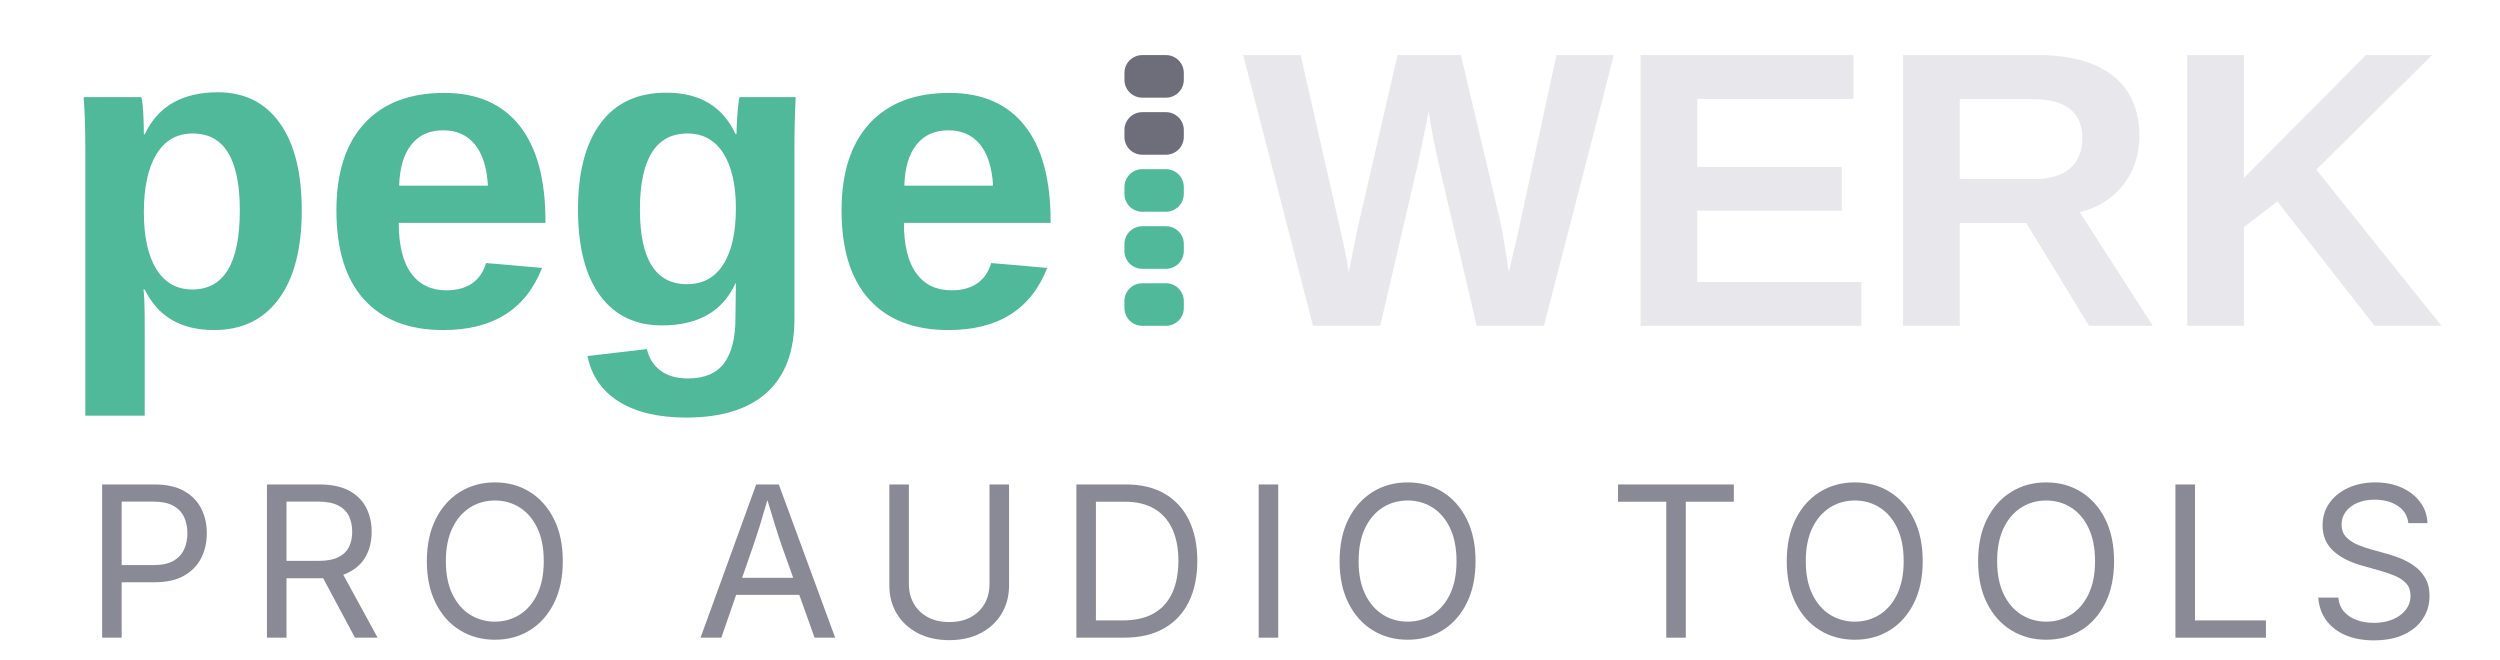
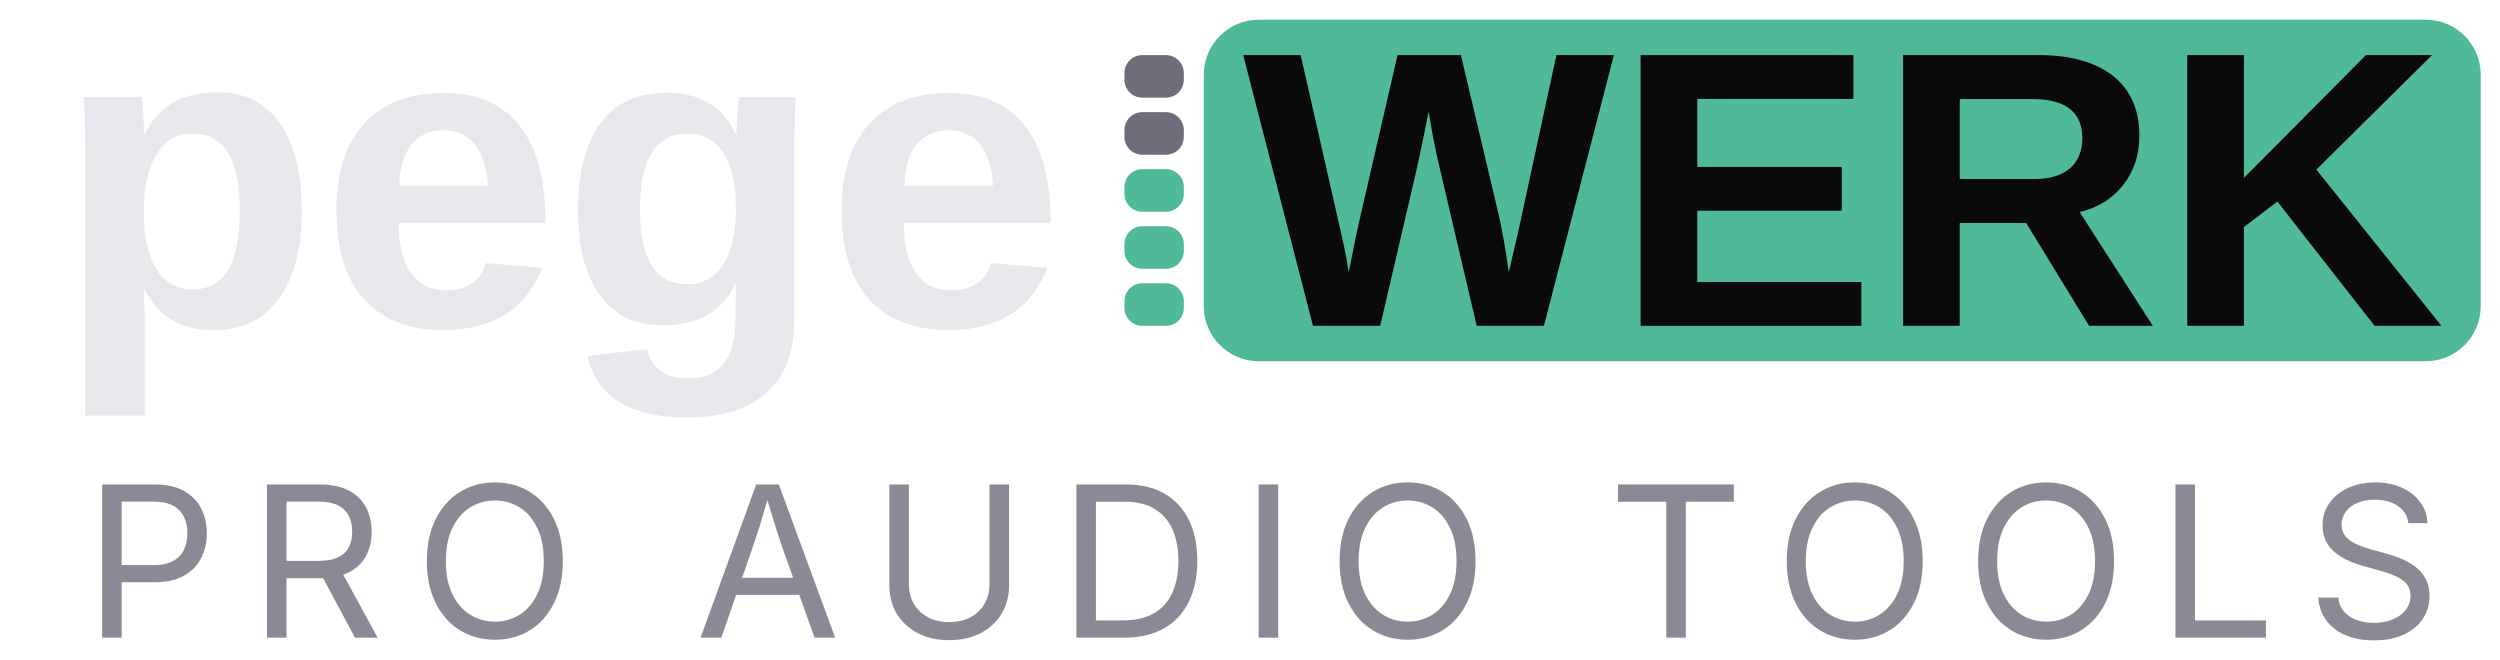
<svg xmlns="http://www.w3.org/2000/svg" viewBox="0 0 635.3 167.6" role="img" aria-label="pegelWERK, Pro Audio Tools">
+   <rect x="305.9" y="5.0" width="324.5" height="86.8" rx="14" fill="#4fb99a" />
  <g transform="translate(14.000,82.799) scale(0.053711,-0.053711)">
-     <path transform="translate(0.0,0)" d="M1167 546Q1167 275 1058.5 127.5Q950 -20 752 -20Q517 -20 424 172H418Q424 142 424 -10V-425H143V833Q143 910 141.0 972.0Q139 1034 135 1082H408Q412 1070 414.5 1041.5Q417 1013 418.5 977.0Q420 941 420 906H424Q471 1006 558.0 1055.5Q645 1105 770 1105Q959 1105 1063.0 959.5Q1167 814 1167 546ZM874 546Q874 728 818.5 819.0Q763 910 651 910Q539 910 479.5 812.0Q420 714 420 538Q420 363 479.5 267.5Q539 172 649 172Q762 172 818.0 265.5Q874 359 874 546Z" fill="#4fb99a" />
-     <path transform="translate(1251.0,0)" d="M375 487Q375 329 433.5 248.5Q492 168 600 168Q674 168 721.5 200.5Q769 233 788 297L1053 274Q938 -20 586 -20Q342 -20 211.0 124.5Q80 269 80 546Q80 814 213.0 958.0Q346 1102 590 1102Q823 1102 946.0 947.5Q1069 793 1069 495V487ZM797 663Q789 794 734.0 859.5Q679 925 586 925Q487 925 433.5 856.0Q380 787 377 663Z" fill="#4fb99a" />
-     <path transform="translate(2390.0,0)" d="M596 -434Q398 -434 277.5 -358.5Q157 -283 129 -143L410 -110Q425 -175 474.5 -212.0Q524 -249 604 -249Q721 -249 775.0 -177.0Q829 -105 829 37L831 201H829Q783 101 696.0 51.5Q609 2 481 2Q292 2 188.0 144.0Q84 286 84 550Q84 815 191.0 959.0Q298 1103 502 1103Q620 1103 701.5 1054.5Q783 1006 829 908H834Q834 932 836.0 968.0Q838 1004 841.5 1037.0Q845 1070 848 1082H1114Q1108 974 1108 832V33Q1108 -198 977.0 -316.0Q846 -434 596 -434ZM831 556Q831 723 771.5 816.5Q712 910 602 910Q490 910 433.5 820.0Q377 730 377 550Q377 374 432.5 285.5Q488 197 600 197Q712 197 771.5 290.5Q831 384 831 556Z" fill="#4fb99a" />
-     <path transform="translate(3641.0,0)" d="M375 487Q375 329 433.5 248.5Q492 168 600 168Q674 168 721.5 200.5Q769 233 788 297L1053 274Q938 -20 586 -20Q342 -20 211.0 124.5Q80 269 80 546Q80 814 213.0 958.0Q346 1102 590 1102Q823 1102 946.0 947.5Q1069 793 1069 495V487ZM797 663Q789 794 734.0 859.5Q679 925 586 925Q487 925 433.5 856.0Q380 787 377 663Z" fill="#4fb99a" />
+     <path transform="translate(0.0,0)" d="M1167 546Q1167 275 1058.5 127.5Q950 -20 752 -20Q517 -20 424 172H418Q424 142 424 -10V-425H143V833Q143 910 141.0 972.0Q139 1034 135 1082H408Q412 1070 414.5 1041.5Q417 1013 418.5 977.0Q420 941 420 906H424Q471 1006 558.0 1055.5Q645 1105 770 1105Q959 1105 1063.0 959.5Q1167 814 1167 546ZM874 546Q874 728 818.5 819.0Q763 910 651 910Q539 910 479.5 812.0Q420 714 420 538Q420 363 479.5 267.5Q539 172 649 172Q762 172 818.0 265.5Q874 359 874 546Z" fill="#e8e8ec" />
+     <path transform="translate(1251.0,0)" d="M375 487Q375 329 433.5 248.5Q492 168 600 168Q674 168 721.5 200.5Q769 233 788 297L1053 274Q938 -20 586 -20Q342 -20 211.0 124.5Q80 269 80 546Q80 814 213.0 958.0Q346 1102 590 1102Q823 1102 946.0 947.5Q1069 793 1069 495V487ZM797 663Q789 794 734.0 859.5Q679 925 586 925Q487 925 433.5 856.0Q380 787 377 663Z" fill="#e8e8ec" />
+     <path transform="translate(2390.0,0)" d="M596 -434Q398 -434 277.5 -358.5Q157 -283 129 -143L410 -110Q425 -175 474.5 -212.0Q524 -249 604 -249Q721 -249 775.0 -177.0Q829 -105 829 37L831 201H829Q783 101 696.0 51.5Q609 2 481 2Q292 2 188.0 144.0Q84 286 84 550Q84 815 191.0 959.0Q298 1103 502 1103Q620 1103 701.5 1054.5Q783 1006 829 908H834Q834 932 836.0 968.0Q838 1004 841.5 1037.0Q845 1070 848 1082H1114Q1108 974 1108 832V33Q1108 -198 977.0 -316.0Q846 -434 596 -434ZM831 556Q831 723 771.5 816.5Q712 910 602 910Q490 910 433.5 820.0Q377 730 377 550Q377 374 432.5 285.5Q488 197 600 197Q712 197 771.5 290.5Q831 384 831 556Z" fill="#e8e8ec" />
+     <path transform="translate(3641.0,0)" d="M375 487Q375 329 433.5 248.5Q492 168 600 168Q674 168 721.5 200.5Q769 233 788 297L1053 274Q938 -20 586 -20Q342 -20 211.0 124.5Q80 269 80 546Q80 814 213.0 958.0Q346 1102 590 1102Q823 1102 946.0 947.5Q1069 793 1069 495V487ZM797 663Q789 794 734.0 859.5Q679 925 586 925Q487 925 433.5 856.0Q380 787 377 663Z" fill="#e8e8ec" />
  </g>
  <g transform="translate(315.831,82.799) scale(0.048828,-0.048828)">
-     <path transform="translate(0.0,0)" d="M909 834 715 0H365L2 1409H301L497 546Q510 491 525.5 419.0Q541 347 551 279Q561 326 569.5 370.5Q578 415 587.0 458.5Q596 502 606 545L805 1409H1135L1332 576Q1342 534 1356.5 454.0Q1371 374 1384 279Q1397 337 1408 382L1429 471Q1439 515 1451 572L1632 1409H1931L1567 0H1217L1026 815Q1009 887 994.0 962.0Q979 1037 967 1116Q959 1073 947.0 1015.0Q935 957 924.5 907.0Q914 857 909 834Z" fill="#e8e8ec" />
-     <path transform="translate(1933.0,0)" d="M1286 228V0H137V1409H1245V1181H432V827H1184V599H432V228Z" fill="#e8e8ec" />
-     <path transform="translate(3299.0,0)" d="M432 535V0H137V1409H841Q1093 1409 1230.0 1300.5Q1367 1192 1367 989Q1367 841 1283.0 733.5Q1199 626 1056 592L1437 0H1105L778 535ZM1070 977Q1070 1078 1005.0 1129.0Q940 1180 810 1180H432V764H818Q942 764 1006.0 820.0Q1070 876 1070 977Z" fill="#e8e8ec" />
-     <path transform="translate(4778.0,0)" d="M432 514V0H137V1409H432V770L1067 1409H1411L809 813L1460 0H1112L606 647Z" fill="#e8e8ec" />
+     <path transform="translate(0.0,0)" d="M909 834 715 0H365L2 1409H301L497 546Q510 491 525.5 419.0Q541 347 551 279Q561 326 569.5 370.5Q578 415 587.0 458.5Q596 502 606 545L805 1409H1135L1332 576Q1342 534 1356.5 454.0Q1371 374 1384 279Q1397 337 1408 382L1429 471Q1439 515 1451 572L1632 1409H1931L1567 0H1217L1026 815Q1009 887 994.0 962.0Q979 1037 967 1116Q959 1073 947.0 1015.0Q935 957 924.5 907.0Q914 857 909 834Z" fill="#0a0a0b" />
+     <path transform="translate(1933.0,0)" d="M1286 228V0H137V1409H1245V1181H432V827H1184V599H432V228Z" fill="#0a0a0b" />
+     <path transform="translate(3299.0,0)" d="M432 535V0H137V1409H841Q1093 1409 1230.0 1300.5Q1367 1192 1367 989Q1367 841 1283.0 733.5Q1199 626 1056 592L1437 0H1105L778 535ZM1070 977Q1070 1078 1005.0 1129.0Q940 1180 810 1180H432V764H818Q942 764 1006.0 820.0Q1070 876 1070 977Z" fill="#0a0a0b" />
+     <path transform="translate(4778.0,0)" d="M432 514V0H137V1409H432V770L1067 1409H1411L809 813L1460 0H1112L606 647Z" fill="#0a0a0b" />
  </g>
  <rect x="285.74" y="14.00" width="15.09" height="10.82" rx="4.54" fill="#6e6e7a" />
  <rect x="285.74" y="28.50" width="15.09" height="10.82" rx="4.54" fill="#6e6e7a" />
  <rect x="285.74" y="42.99" width="15.09" height="10.82" rx="4.54" fill="#4fb99a" />
  <rect x="285.74" y="57.49" width="15.09" height="10.82" rx="4.54" fill="#4fb99a" />
  <rect x="285.74" y="71.98" width="15.09" height="10.82" rx="4.54" fill="#4fb99a" />
  <g transform="translate(21.251,162.047) scale(0.026133,-0.026133)">
    <path d="M180 0V1490H690Q864 1490 976.5 1426.5Q1089 1363 1143.5 1256.0Q1198 1149 1198.0 1016.0Q1198 883 1143.5 775.0Q1089 667 977.0 603.0Q865 539 691 539H370V0ZM370 706H682Q800 706 872.0 746.5Q944 787 976.5 857.5Q1009 928 1009.0 1016.0Q1009 1104 976.5 1173.5Q944 1243 871.5 1283.0Q799 1323 680 1323H370Z" fill="#8a8a96" />
  </g>
  <g transform="translate(63.136,162.047) scale(0.026133,-0.026133)">
    <path d="M180 0V1490H690Q864 1490 976.5 1430.5Q1089 1371 1143.5 1267.0Q1198 1163 1198.0 1030.0Q1198 897 1143.5 795.0Q1089 693 977 636Q951 622 922 612L1256 0H1036L726 579Q709 578 691 578H370V0ZM370 747H682Q800 747 871.5 781.5Q943 816 976.0 879.5Q1009 943 1009 1030Q1009 1119 976.0 1184.5Q943 1250 871.0 1286.5Q799 1323 680 1323H370Z" fill="#8a8a96" />
  </g>
  <g transform="translate(105.282,162.047) scale(0.026133,-0.026133)">
    <path d="M784 -20Q593 -20 443.5 72.5Q294 165 208.0 336.5Q122 508 122 744Q122 981 208.0 1152.5Q294 1324 443.5 1417.0Q593 1510 784 1510Q975 1510 1124.0 1417.0Q1273 1324 1358.5 1152.5Q1444 981 1444 744Q1444 508 1358.5 336.5Q1273 165 1124.0 72.5Q975 -20 784 -20ZM784 156Q917 156 1024.5 223.5Q1132 291 1195.5 422.5Q1259 554 1259 744Q1259 936 1195.5 1067.5Q1132 1199 1024.5 1266.5Q917 1334 784 1334Q650 1334 542.0 1266.0Q434 1198 370.5 1066.5Q307 935 307 744Q307 554 370.5 423.0Q434 292 542.0 224.0Q650 156 784 156Z" fill="#8a8a96" />
  </g>
  <g transform="translate(176.666,162.047) scale(0.026133,-0.026133)">
    <path d="M52 0 593 1490H813L1361 0H1161L1012 416H398L254 0ZM953 582 845 884Q816 966 778 1089Q746 1190 702 1338Q659 1188 627 1085Q587 960 561 884L456 582Z" fill="#8a8a96" />
  </g>
  <g transform="translate(221.295,162.047) scale(0.026133,-0.026133)">
    <path d="M763 -24Q587 -24 455.5 45.0Q324 114 252.0 234.0Q180 354 180 507V1490H370V522Q370 415 417.5 331.5Q465 248 553.0 200.0Q641 152 763 152Q885 152 972.5 200.0Q1060 248 1107.0 331.5Q1154 415 1154 522V1490H1344V507Q1344 354 1272.0 234.0Q1200 114 1069.5 45.0Q939 -24 763 -24Z" fill="#8a8a96" />
  </g>
  <g transform="translate(268.824,162.047) scale(0.026133,-0.026133)">
    <path d="M645 0H180V1490H664Q882 1490 1036.5 1401.0Q1191 1312 1273.5 1145.5Q1356 979 1356 748Q1356 515 1273.0 347.5Q1190 180 1031.0 90.0Q872 0 645 0ZM370 168H633Q815 168 934.5 237.5Q1054 307 1113.0 437.0Q1172 567 1172 748Q1172 927 1113.5 1055.5Q1055 1184 939.5 1253.0Q824 1322 651 1322H370Z" fill="#8a8a96" />
  </g>
  <g transform="translate(315.152,162.047) scale(0.026133,-0.026133)">
    <path d="M370 1490V0H180V1490Z" fill="#8a8a96" />
  </g>
  <g transform="translate(337.229,162.047) scale(0.026133,-0.026133)">
    <path d="M784 -20Q593 -20 443.5 72.5Q294 165 208.0 336.5Q122 508 122 744Q122 981 208.0 1152.5Q294 1324 443.5 1417.0Q593 1510 784 1510Q975 1510 1124.0 1417.0Q1273 1324 1358.5 1152.5Q1444 981 1444 744Q1444 508 1358.5 336.5Q1273 165 1124.0 72.5Q975 -20 784 -20ZM784 156Q917 156 1024.5 223.5Q1132 291 1195.5 422.5Q1259 554 1259 744Q1259 936 1195.5 1067.5Q1132 1199 1024.5 1266.5Q917 1334 784 1334Q650 1334 542.0 1266.0Q434 1198 370.5 1066.5Q307 935 307 744Q307 554 370.5 423.0Q434 292 542.0 224.0Q650 156 784 156Z" fill="#8a8a96" />
  </g>
  <g transform="translate(408.612,162.047) scale(0.026133,-0.026133)">
    <path d="M98 1322V1490H1224V1322H757V0H567V1322Z" fill="#8a8a96" />
  </g>
  <g transform="translate(450.863,162.047) scale(0.026133,-0.026133)">
    <path d="M784 -20Q593 -20 443.5 72.5Q294 165 208.0 336.5Q122 508 122 744Q122 981 208.0 1152.5Q294 1324 443.5 1417.0Q593 1510 784 1510Q975 1510 1124.0 1417.0Q1273 1324 1358.5 1152.5Q1444 981 1444 744Q1444 508 1358.5 336.5Q1273 165 1124.0 72.5Q975 -20 784 -20ZM784 156Q917 156 1024.5 223.5Q1132 291 1195.5 422.5Q1259 554 1259 744Q1259 936 1195.5 1067.5Q1132 1199 1024.5 1266.5Q917 1334 784 1334Q650 1334 542.0 1266.0Q434 1198 370.5 1066.5Q307 935 307 744Q307 554 370.5 423.0Q434 292 542.0 224.0Q650 156 784 156Z" fill="#8a8a96" />
  </g>
  <g transform="translate(499.490,162.047) scale(0.026133,-0.026133)">
    <path d="M784 -20Q593 -20 443.5 72.5Q294 165 208.0 336.5Q122 508 122 744Q122 981 208.0 1152.5Q294 1324 443.5 1417.0Q593 1510 784 1510Q975 1510 1124.0 1417.0Q1273 1324 1358.5 1152.5Q1444 981 1444 744Q1444 508 1358.5 336.5Q1273 165 1124.0 72.5Q975 -20 784 -20ZM784 156Q917 156 1024.5 223.5Q1132 291 1195.5 422.5Q1259 554 1259 744Q1259 936 1195.5 1067.5Q1132 1199 1024.5 1266.5Q917 1334 784 1334Q650 1334 542.0 1266.0Q434 1198 370.5 1066.5Q307 935 307 744Q307 554 370.5 423.0Q434 292 542.0 224.0Q650 156 784 156Z" fill="#8a8a96" />
  </g>
  <g transform="translate(548.117,162.047) scale(0.026133,-0.026133)">
    <path d="M180 0V1490H370V168H1060V0Z" fill="#8a8a96" />
  </g>
  <g transform="translate(586.083,162.047) scale(0.026133,-0.026133)">
    <path d="M657 -26Q496 -26 377.5 26.0Q259 78 192.0 171.5Q125 265 116 390H311Q319 306 368.0 251.5Q417 197 493.5 170.5Q570 144 657 144Q758 144 838.5 177.0Q919 210 966.0 270.0Q1013 330 1013 409Q1013 481 972.5 526.0Q932 571 865.0 600.0Q798 629 718 651L538 702Q358 753 258.0 848.0Q158 943 158 1091Q158 1217 226.0 1311.5Q294 1406 410.0 1458.0Q526 1510 670 1510Q817 1510 930.0 1458.0Q1043 1406 1108.5 1316.5Q1174 1227 1178 1114H992Q979 1223 888.0 1282.5Q797 1342 664 1342Q568 1342 495.5 1310.5Q423 1279 383.0 1224.5Q343 1170 343 1100Q343 1022 391.5 974.5Q440 927 506.5 900.5Q573 874 627 859L776 818Q836 802 908.5 774.0Q981 746 1047.0 699.5Q1113 653 1155.5 581.5Q1198 510 1198 406Q1198 284 1134.5 186.0Q1071 88 950.0 31.0Q829 -26 657 -26Z" fill="#8a8a96" />
  </g>
</svg>
